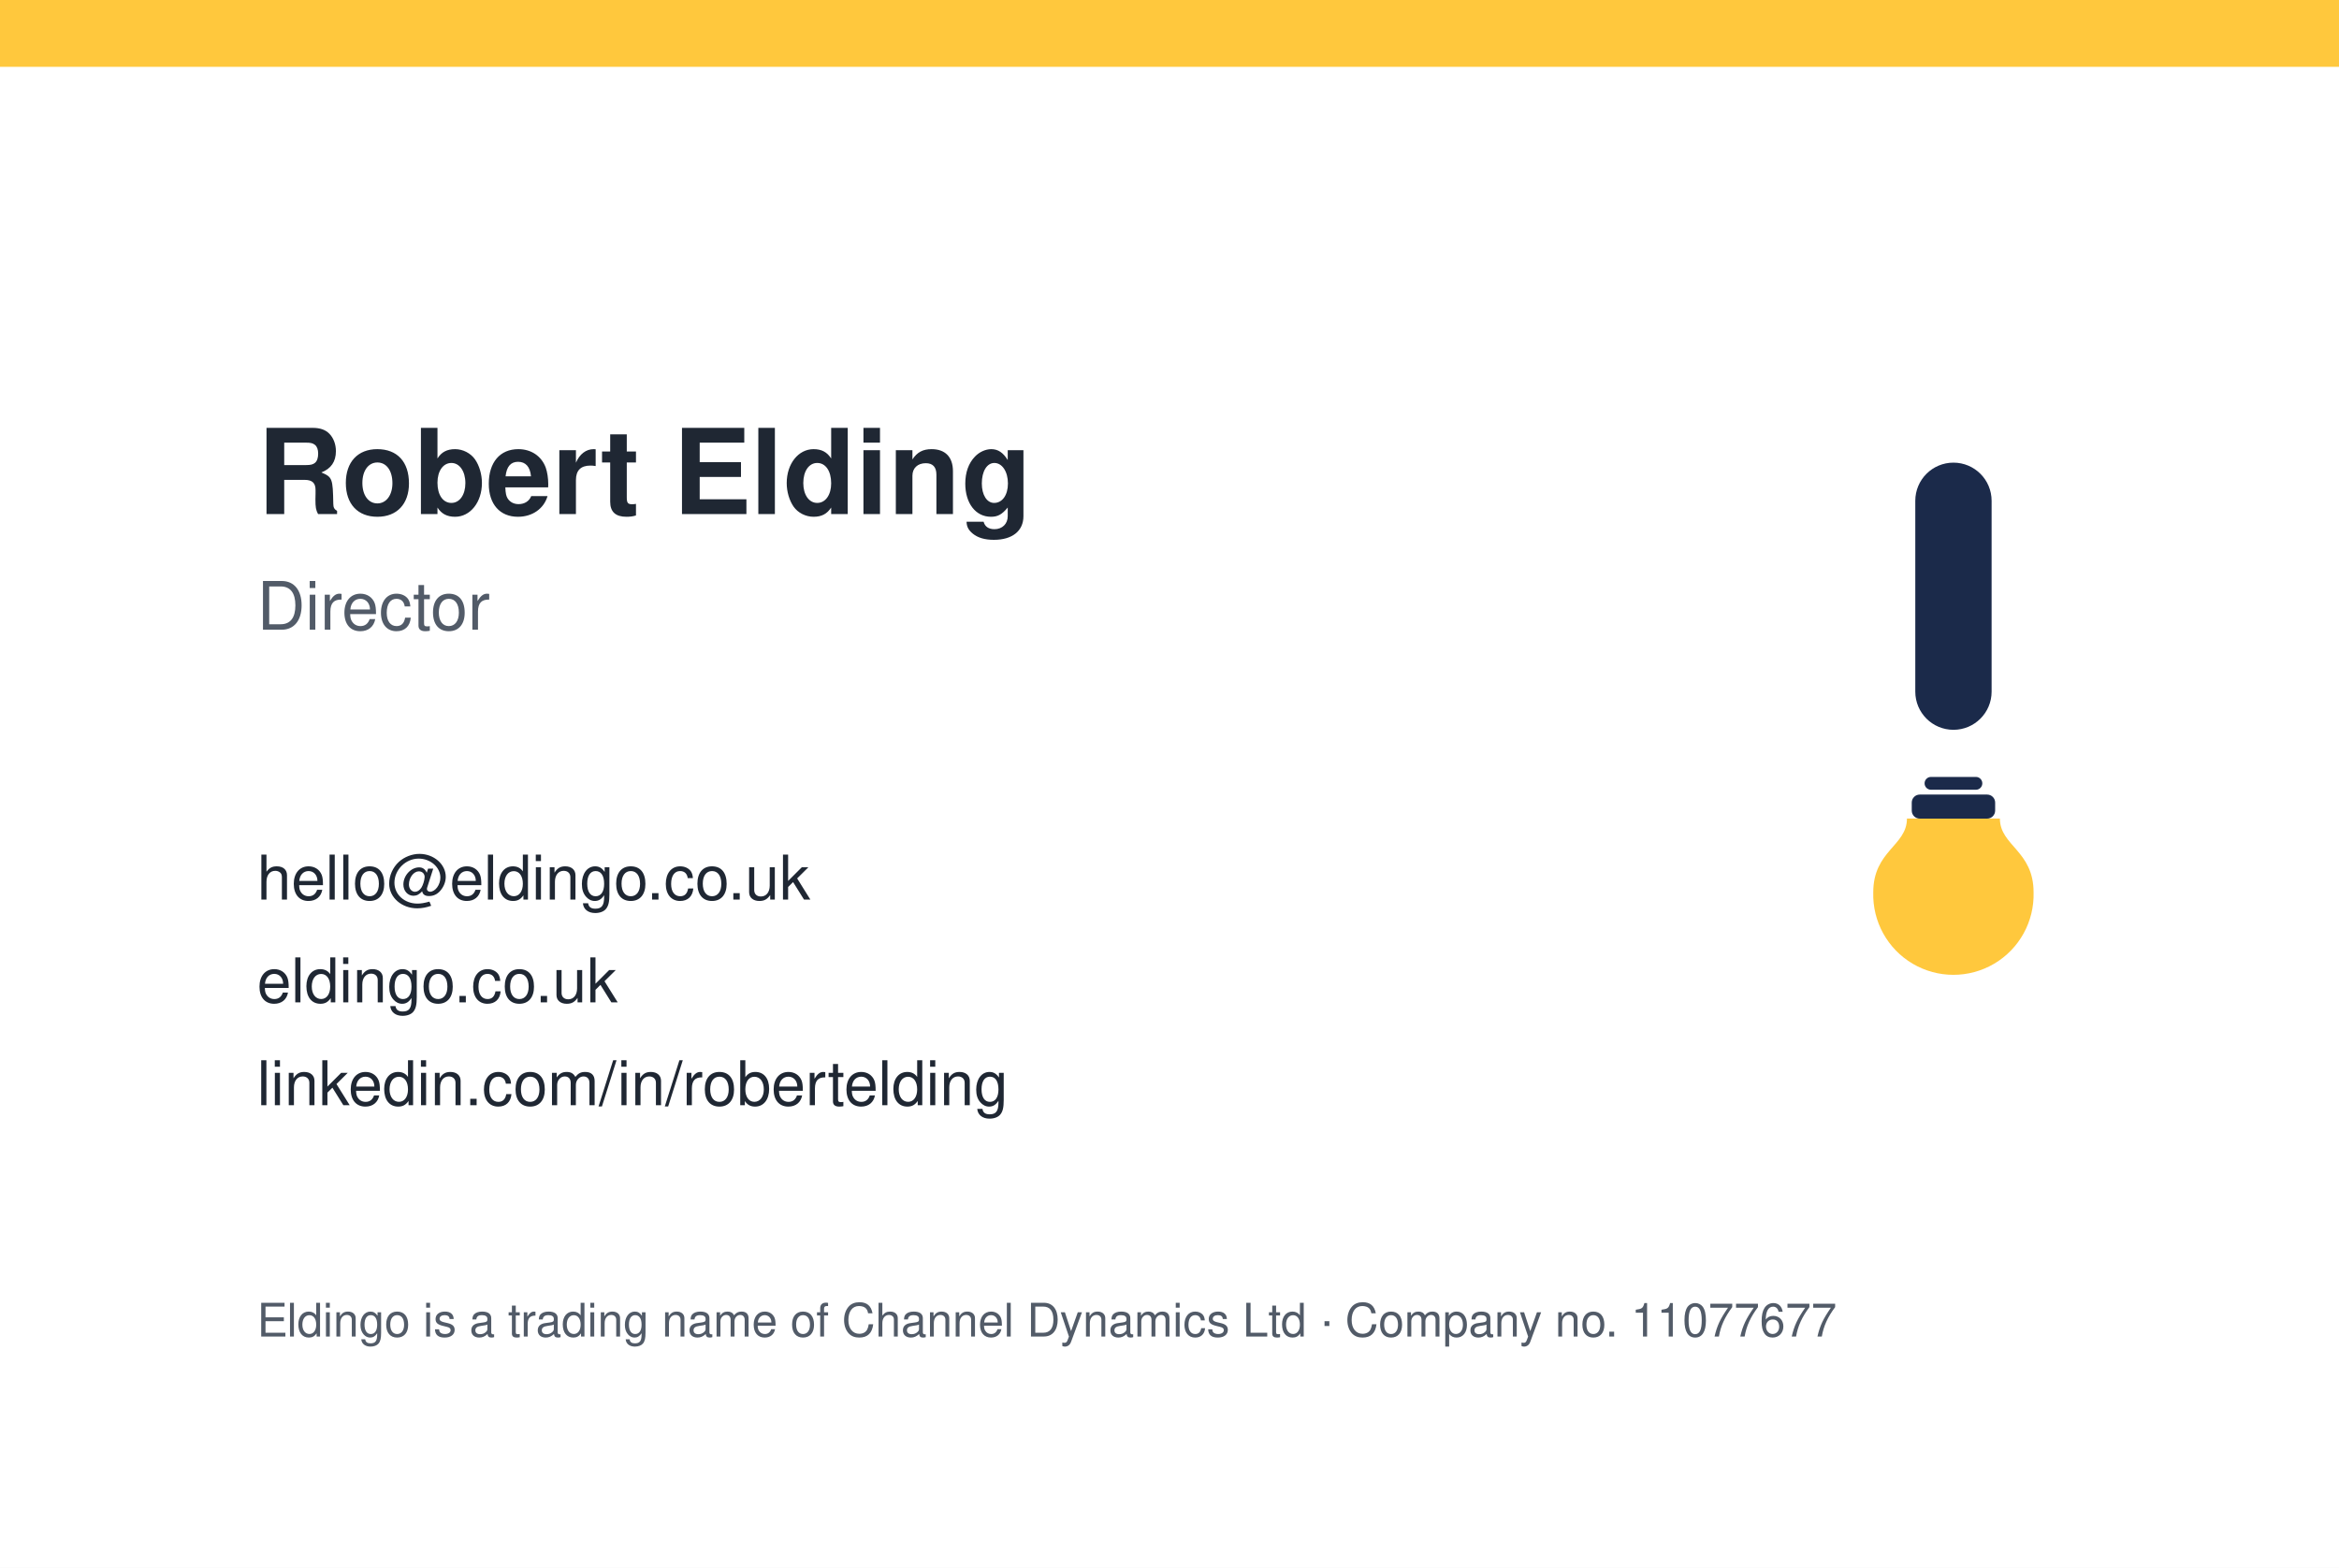
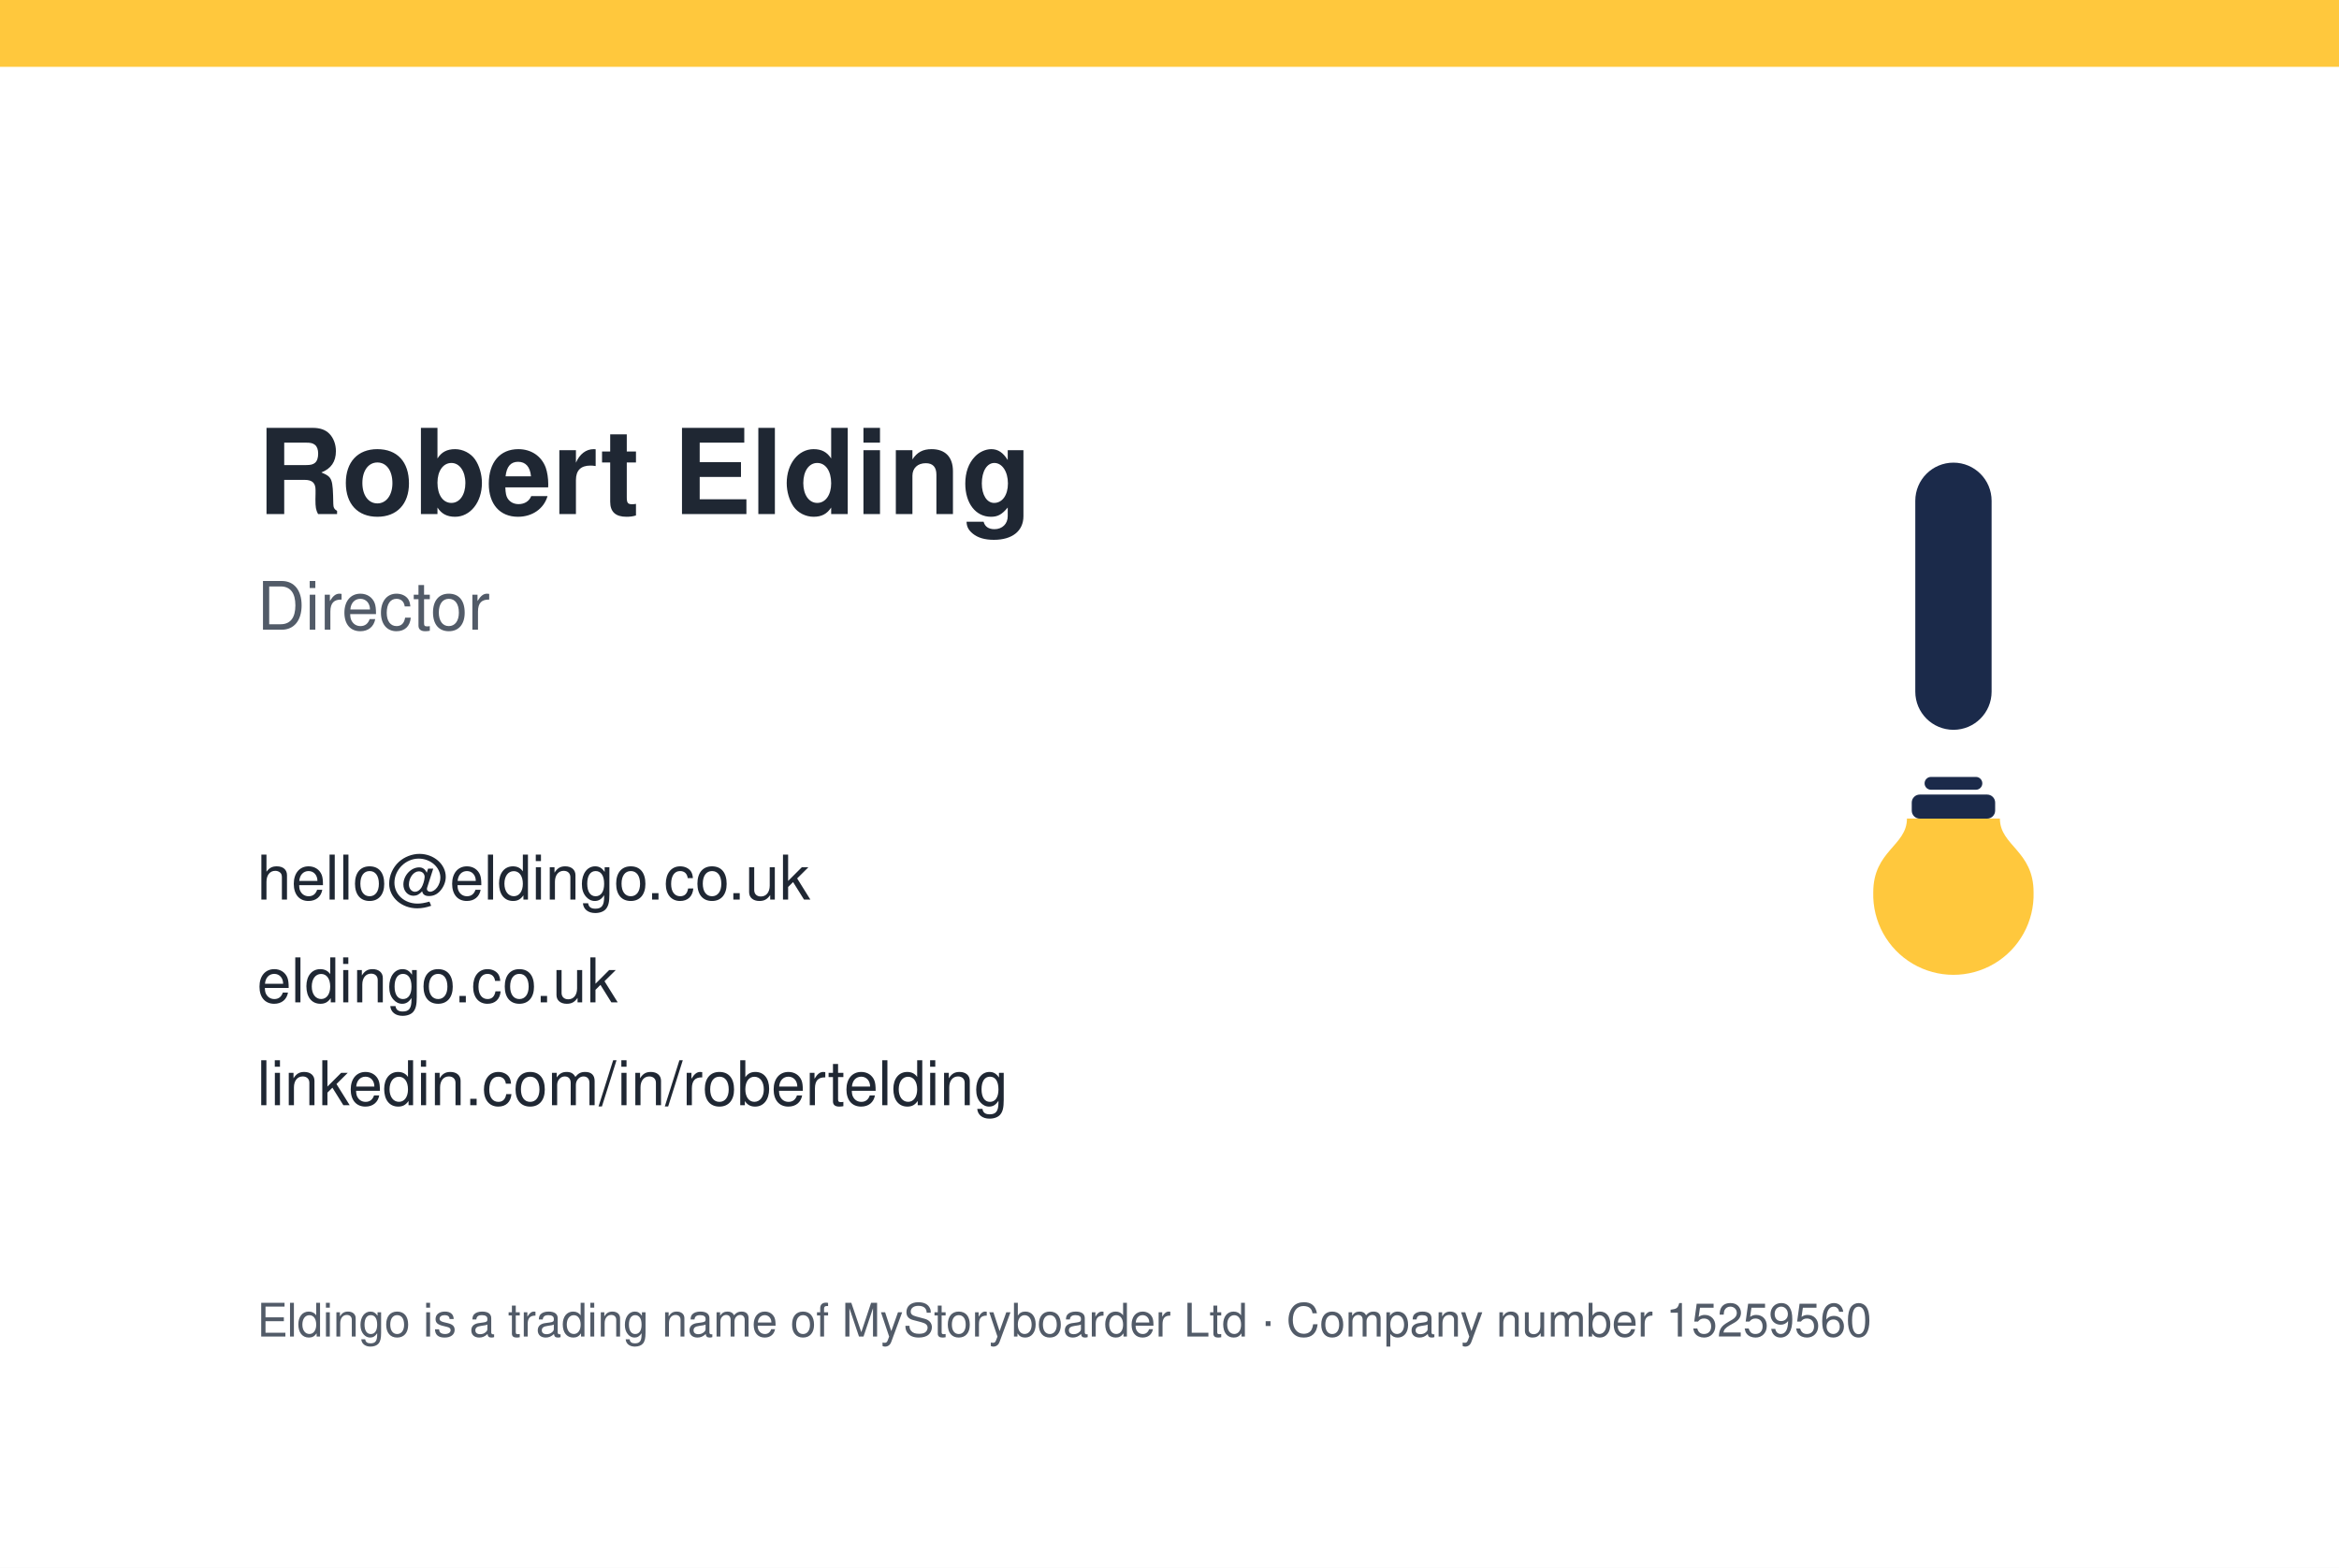
<svg xmlns="http://www.w3.org/2000/svg" viewBox="0 0 910 610" width="91.0mm" height="61.0mm">
  <rect width="910" height="610" fill="#fff" />
  <rect x="0" y="0" width="910" height="26" fill="#FFC83D" />
  <text x="100" y="200" font-family="Helvetica Neue, Helvetica, Arial, sans-serif" font-size="46" font-weight="800" fill="#1F2733">Robert Elding</text>
  <text x="100" y="245" font-family="Helvetica Neue, Helvetica, Arial, sans-serif" font-size="26" font-weight="400" fill="#525B68">Director</text>
  <text x="100" y="350" font-family="Helvetica Neue, Helvetica, Arial, sans-serif" font-size="24" fill="#1F2733">hello@eldingo.co.uk</text>
  <text x="100" y="390" font-family="Helvetica Neue, Helvetica, Arial, sans-serif" font-size="24" fill="#1F2733">eldingo.co.uk</text>
  <text x="100" y="430" font-family="Helvetica Neue, Helvetica, Arial, sans-serif" font-size="24" fill="#1F2733">linkedin.com/in/robertelding</text>
  <g transform="translate(760 180) scale(2.6) translate(-358.92 0)">
    <rect x="353.21" y="0" width="11.42" height="39.98" rx="5.71" fill="#1B2A4A" />
    <path d="M351.96 53.26 c0 4.08 -5.04 4.80 -5.04 11.04 a12.00 12.00 0 1 0 23.99 0 c0 -6.24 -5.04 -6.96 -5.04 -11.04z" fill="#FFC83D" />
    <rect x="352.68" y="49.67" width="12.48" height="3.60" rx="1.20" fill="#1B2A4A" />
    <rect x="354.60" y="47.03" width="8.64" height="1.92" rx="0.96" fill="#1B2A4A" />
  </g>
-   <text x="100" y="520" font-family="Helvetica Neue, Helvetica, Arial, sans-serif" font-size="18" fill="#525B68">Eldingo is a trading name of Channel Dynamics Ltd · Company no. 11077677</text>
+   <text x="100" y="520" font-family="Helvetica Neue, Helvetica, Arial, sans-serif" font-size="18" fill="#525B68">Eldingo is a trading name of MyStoryboarder Ltd · Company number 15259560</text>
</svg>
